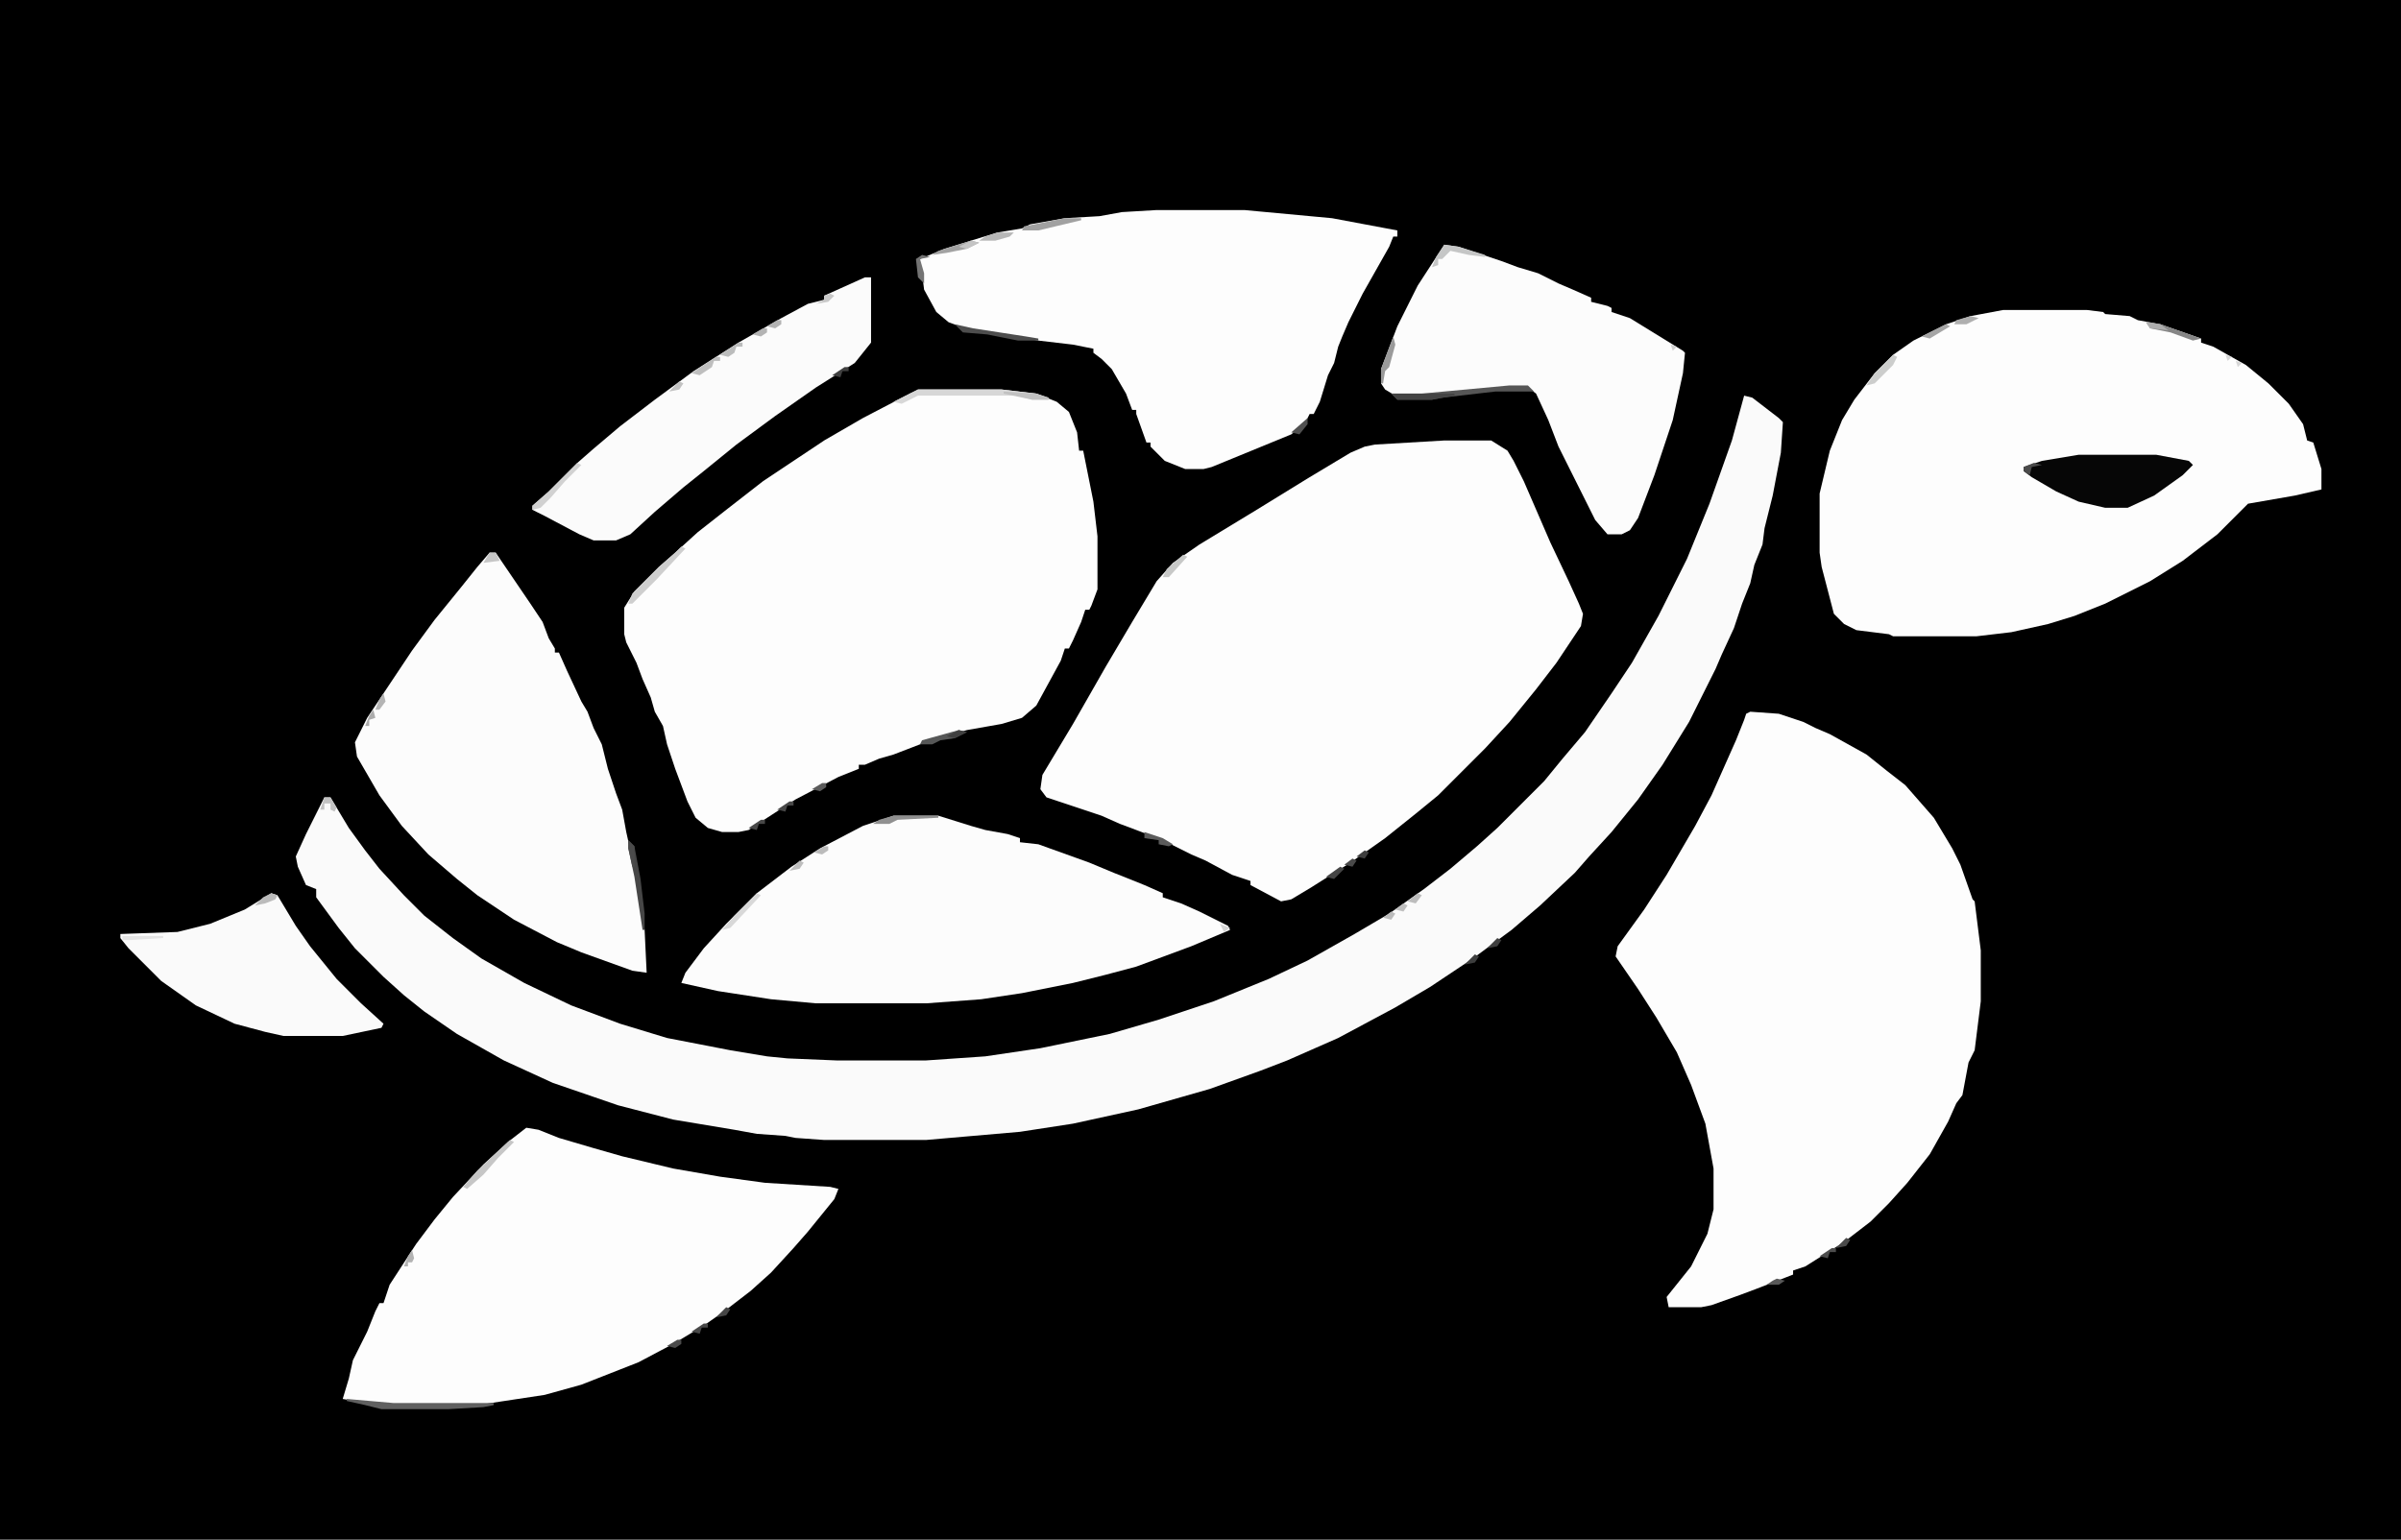
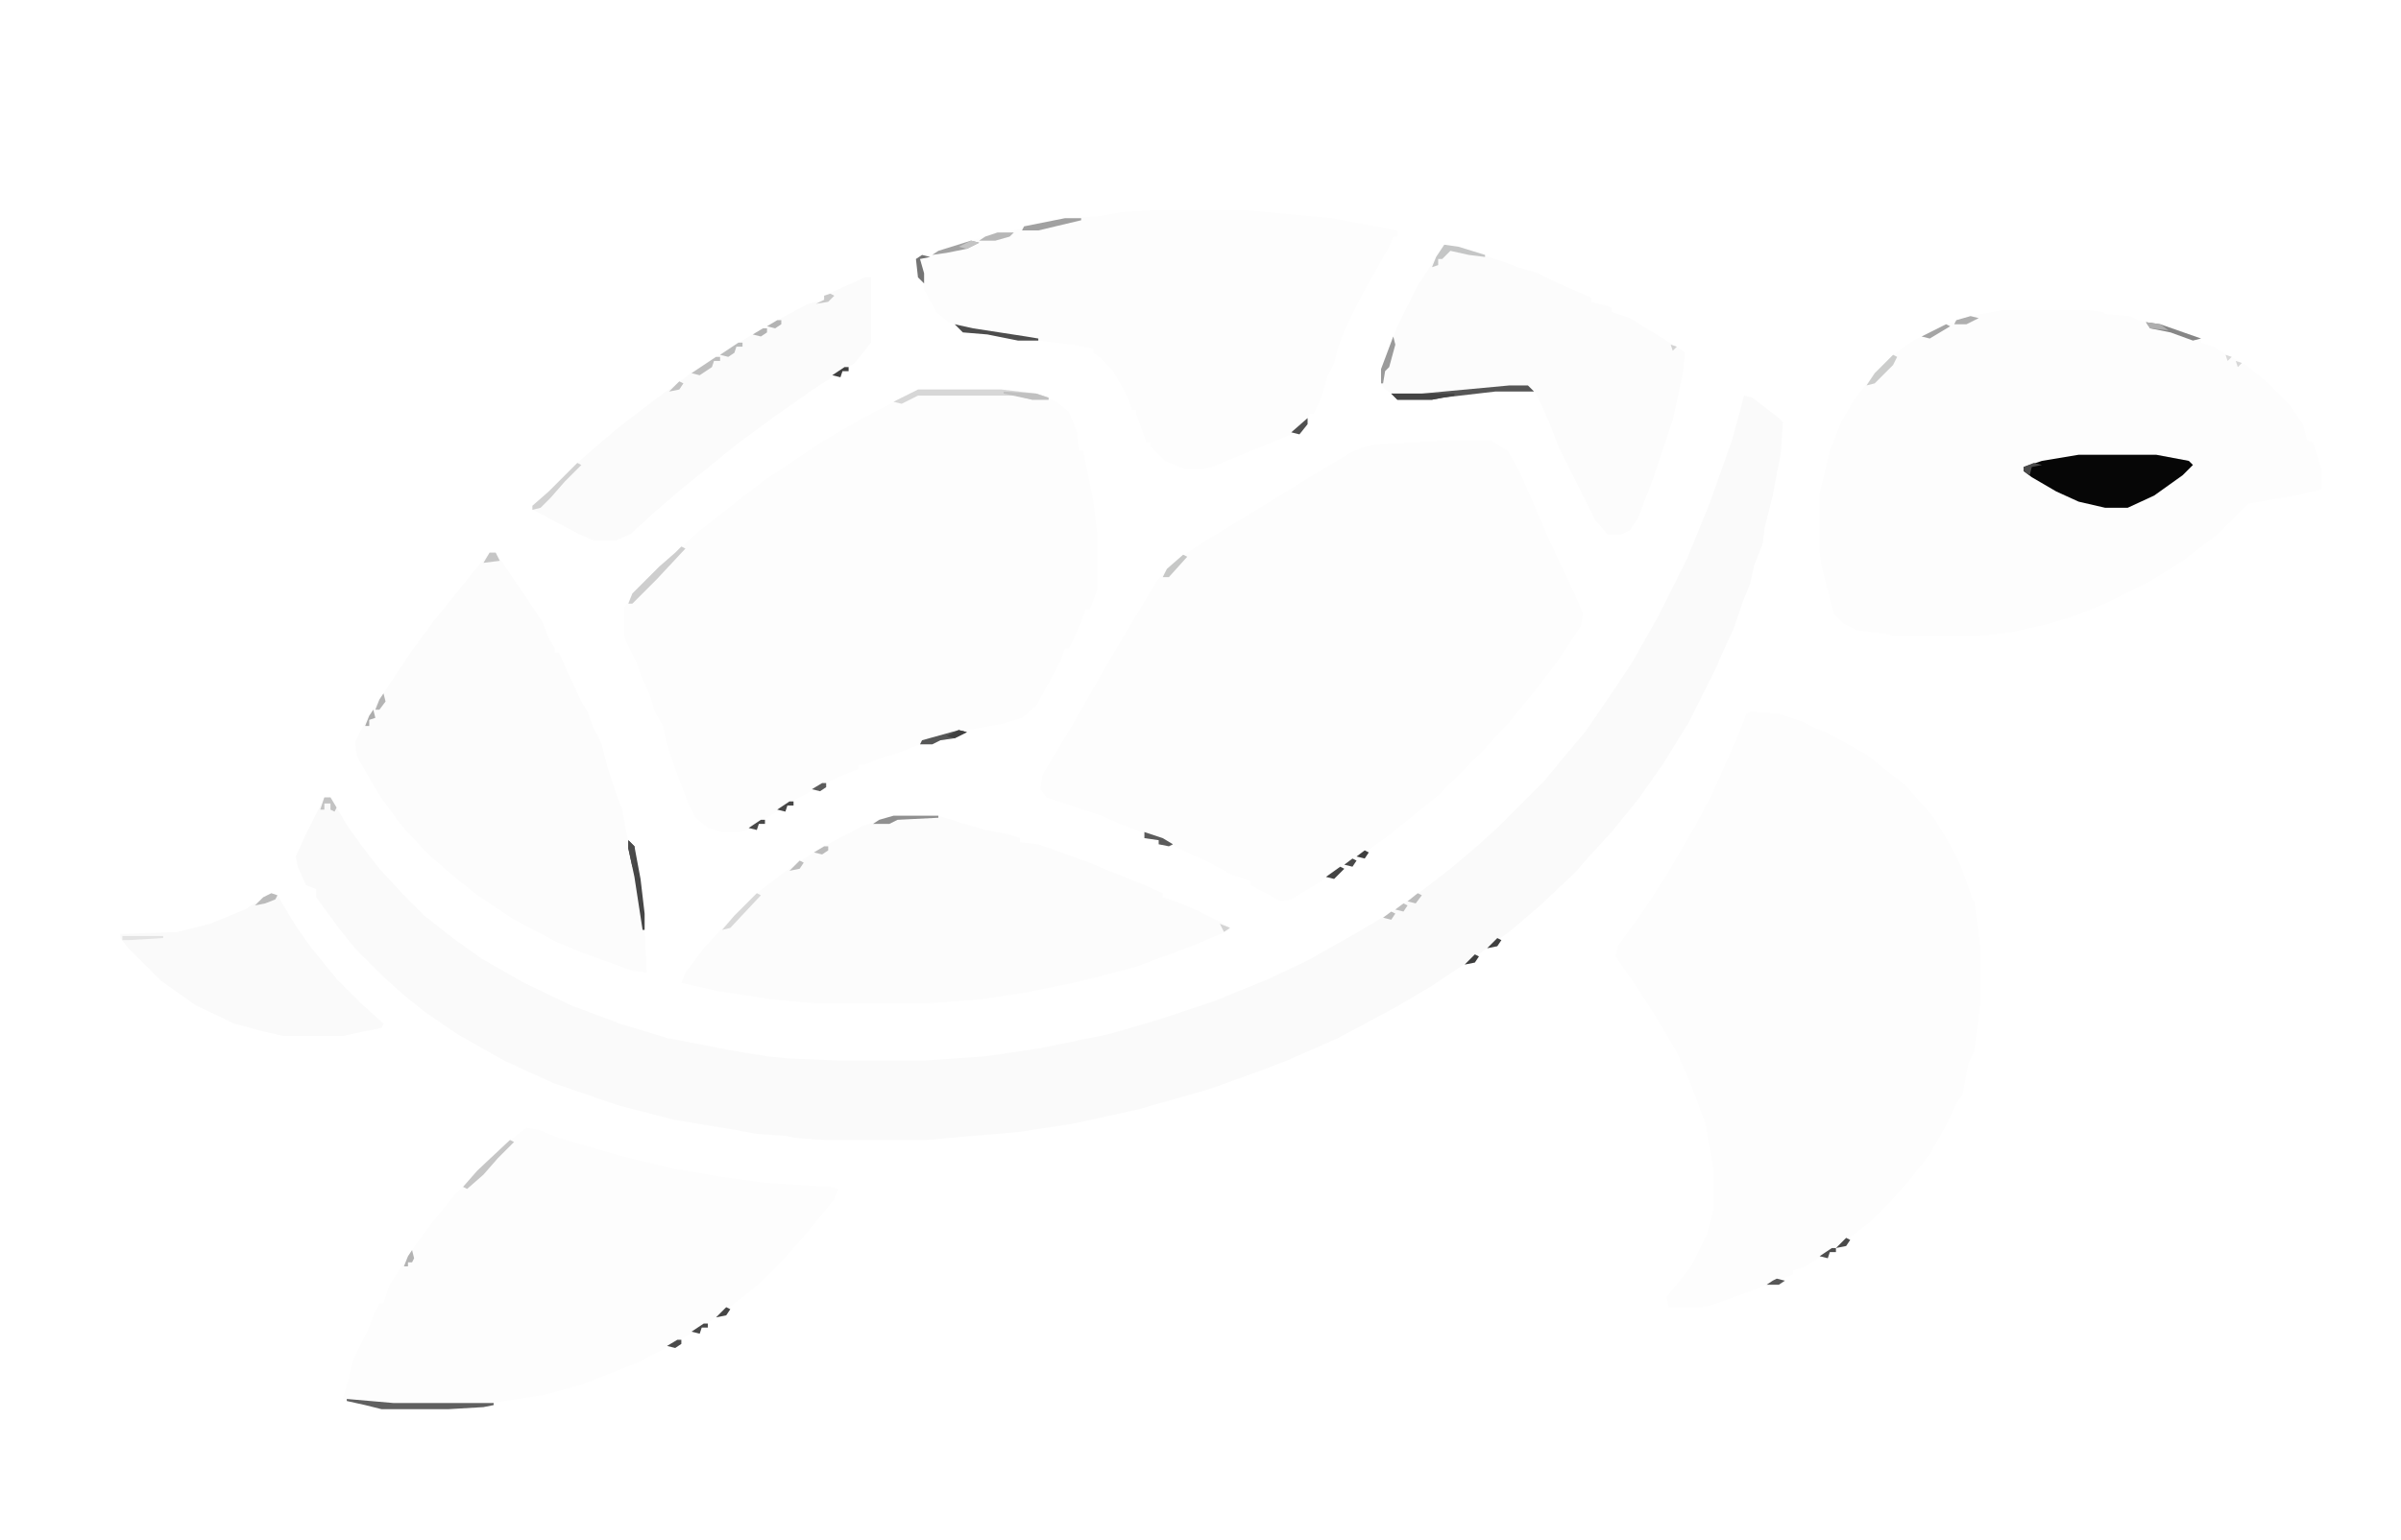
<svg xmlns="http://www.w3.org/2000/svg" version="1.1" width="1177" height="755">
-   <path d="M0,0 L1177,0 L1177,755 L0,755 Z " fill="#000000" transform="translate(0,0)" />
  <path d="M0,0 L23,0 L31,5 L34,10 L39,20 L52,50 L61,69 L66,80 L68,85 L67,91 L55,109 L45,122 L32,138 L20,151 L-3,174 L-14,183 L-29,195 L-46,207 L-65,219 L-75,225 L-80,226 L-95,218 L-95,216 L-104,213 L-117,206 L-124,203 L-138,196 L-151,191 L-159,188 L-168,184 L-189,177 L-195,175 L-198,171 L-197,164 L-182,139 L-166,111 L-153,89 L-141,69 L-133,60 L-120,51 L-92,34 L-66,18 L-46,6 L-39,3 L-34,2 Z " fill="#FDFDFD" transform="translate(708,216)" />
  <path d="M0,0 L4,1 L17,11 L19,13 L18,28 L14,49 L10,65 L9,73 L5,83 L3,92 L-1,102 L-5,114 L-11,127 L-14,134 L-27,160 L-40,181 L-52,198 L-65,214 L-76,226 L-83,234 L-100,250 L-114,262 L-133,276 L-154,290 L-171,300 L-199,315 L-224,326 L-237,331 L-262,340 L-276,344 L-297,350 L-329,357 L-355,361 L-401,365 L-451,365 L-465,364 L-470,363 L-484,362 L-495,360 L-525,355 L-552,348 L-584,337 L-608,326 L-631,313 L-647,302 L-657,294 L-667,285 L-681,271 L-689,261 L-700,246 L-700,242 L-705,240 L-709,231 L-710,226 L-705,215 L-696,197 L-693,197 L-684,212 L-676,223 L-669,232 L-657,245 L-647,255 L-633,266 L-619,276 L-598,288 L-575,299 L-551,308 L-528,315 L-497,321 L-479,324 L-469,325 L-445,326 L-401,326 L-372,324 L-345,320 L-311,313 L-287,306 L-260,297 L-233,286 L-214,277 L-191,264 L-174,254 L-157,242 L-144,232 L-131,221 L-121,212 L-98,189 L-89,178 L-78,165 L-65,146 L-55,131 L-42,108 L-28,80 L-17,53 L-6,22 Z " fill="#FAFAFA" transform="translate(855,194)" />
  <path d="M0,0 L41,0 L58,2 L68,6 L74,11 L78,21 L79,30 L81,30 L86,55 L88,72 L88,98 L85,106 L84,108 L82,108 L80,114 L76,123 L74,127 L72,127 L70,133 L58,155 L51,161 L41,164 L24,167 L10,171 L1,174 L-12,179 L-19,181 L-26,184 L-29,184 L-29,186 L-39,190 L-60,201 L-77,212 L-83,216 L-88,217 L-96,217 L-103,215 L-109,210 L-113,202 L-119,186 L-123,174 L-125,165 L-129,158 L-131,151 L-135,142 L-138,134 L-143,124 L-144,120 L-144,107 L-139,99 L-127,87 L-119,80 L-108,70 L-94,59 L-76,45 L-46,25 L-27,14 L-4,2 Z " fill="#FDFDFD" transform="translate(450,191)" />
  <path d="M0,0 L14,1 L26,5 L32,8 L39,11 L57,21 L67,29 L76,36 L83,44 L90,52 L99,67 L103,75 L109,92 L110,93 L113,117 L113,142 L110,166 L107,172 L104,188 L101,192 L97,201 L88,217 L77,231 L68,241 L59,250 L46,260 L27,272 L21,274 L21,276 L3,283 L-5,286 L-19,291 L-24,292 L-40,292 L-41,287 L-29,272 L-21,256 L-18,244 L-18,224 L-22,202 L-29,183 L-36,167 L-46,150 L-55,136 L-66,120 L-65,115 L-52,97 L-41,80 L-27,56 L-19,41 L-7,14 L-3,4 L-2,1 Z " fill="#FDFDFD" transform="translate(858,349)" />
  <path d="M0,0 L41,0 L49,1 L50,2 L62,3 L66,5 L77,7 L97,14 L97,16 L103,18 L119,27 L130,36 L140,46 L147,56 L149,64 L152,65 L156,78 L156,88 L143,91 L120,95 L105,110 L88,123 L72,133 L50,144 L35,150 L22,154 L4,158 L-13,160 L-54,160 L-56,159 L-72,157 L-78,154 L-83,149 L-89,126 L-90,119 L-90,90 L-85,69 L-79,54 L-73,44 L-63,31 L-54,22 L-44,15 L-28,7 L-16,3 Z " fill="#FDFDFD" transform="translate(982,152)" />
  <path d="M0,0 L6,1 L16,5 L33,10 L47,14 L72,20 L95,24 L117,27 L149,29 L153,30 L151,35 L138,51 L131,59 L120,71 L110,80 L97,90 L87,97 L72,106 L55,115 L27,126 L9,131 L-24,136 L-65,136 L-84,134 L-90,133 L-87,123 L-85,114 L-78,100 L-74,90 L-72,86 L-70,86 L-67,77 L-54,57 L-45,45 L-36,34 L-21,18 L-9,7 Z " fill="#FDFDFD" transform="translate(258,553)" />
  <path d="M0,0 L43,0 L86,4 L118,10 L118,13 L116,13 L114,18 L101,41 L94,55 L91,62 L89,67 L87,75 L84,81 L80,94 L77,100 L75,100 L73,104 L66,110 L27,126 L23,127 L14,127 L4,123 L-3,116 L-3,114 L-5,114 L-10,100 L-10,98 L-12,98 L-15,90 L-22,78 L-27,73 L-31,70 L-31,68 L-41,66 L-58,64 L-81,60 L-94,58 L-102,55 L-108,50 L-114,39 L-115,31 L-116,30 L-116,24 L-104,19 L-91,15 L-78,11 L-66,9 L-62,7 L-45,4 L-28,3 L-17,1 Z " fill="#FDFDFD" transform="translate(567,103)" />
  <path d="M0,0 L3,0 L20,25 L26,34 L29,42 L32,47 L32,49 L34,49 L38,58 L45,73 L48,78 L51,86 L55,94 L58,106 L62,118 L65,126 L67,137 L73,164 L76,185 L77,206 L70,205 L45,196 L33,191 L12,180 L-6,168 L-16,160 L-30,148 L-43,134 L-54,119 L-65,100 L-66,93 L-60,81 L-38,48 L-27,33 L-14,17 L-6,7 Z " fill="#FCFCFC" transform="translate(240,271)" />
  <path d="M0,0 L22,0 L38,5 L45,7 L56,9 L62,11 L62,13 L71,14 L96,23 L108,28 L123,34 L132,38 L132,40 L141,43 L150,47 L164,54 L165,56 L146,64 L119,74 L104,78 L88,82 L63,87 L43,90 L16,92 L-38,92 L-60,90 L-86,86 L-104,82 L-102,77 L-93,65 L-82,53 L-67,38 L-50,25 L-36,16 L-15,5 Z " fill="#FCFCFC" transform="translate(438,400)" />
  <path d="M0,0 L7,1 L28,8 L36,11 L46,14 L56,19 L63,22 L72,26 L72,28 L80,30 L82,31 L82,33 L91,36 L104,44 L117,52 L118,53 L117,63 L112,86 L106,104 L103,113 L95,134 L91,140 L87,142 L80,142 L74,135 L61,109 L56,99 L51,86 L45,73 L41,70 L32,70 L-11,74 L-24,74 L-29,71 L-31,68 L-31,61 L-23,40 L-19,32 L-13,20 Z " fill="#FCFCFC" transform="translate(708,120)" />
  <path d="M0,0 L3,0 L3,32 L-5,42 L-24,54 L-44,68 L-63,82 L-79,95 L-89,103 L-103,115 L-115,126 L-122,129 L-133,129 L-140,126 L-157,117 L-163,114 L-163,112 L-155,105 L-141,91 L-133,84 L-120,73 L-103,60 L-84,46 L-62,32 L-41,20 L-28,13 L-20,11 L-20,9 Z " fill="#FBFBFB" transform="translate(424,136)" />
  <path d="M0,0 L3,1 L12,16 L19,26 L32,42 L39,49 L44,54 L55,64 L54,66 L35,70 L6,70 L-3,68 L-18,64 L-37,55 L-54,43 L-70,27 L-74,22 L-74,20 L-46,19 L-30,15 L-13,8 Z " fill="#FAFAFA" transform="translate(133,438)" />
  <path d="M0,0 L38,0 L54,3 L56,5 L51,10 L37,20 L24,26 L13,26 L0,23 L-11,18 L-23,11 L-27,8 L-27,6 L-18,3 Z " fill="#060606" transform="translate(1019,223)" />
  <path d="M0,0 L41,0 L58,2 L64,4 L64,5 L56,5 L48,3 L0,3 L-8,7 L-12,6 Z " fill="#D7D7D7" transform="translate(450,191)" />
  <path d="M0,0 L9,0 L12,3 L-7,3 L-33,6 L-38,7 L-55,7 L-58,4 L-43,4 Z " fill="#565656" transform="translate(740,189)" />
  <path d="M0,0 L23,2 L72,2 L72,3 L67,4 L50,5 L17,5 L9,3 L0,1 Z " fill="#606060" transform="translate(170,686)" />
  <path d="M0,0 L2,1 L-12,16 L-24,28 L-26,28 L-24,23 L-11,10 L-3,3 Z " fill="#CECECE" transform="translate(334,268)" />
  <path d="M0,0 L2,1 L-6,9 L-13,17 L-21,24 L-23,23 L-16,15 Z " fill="#C6C6C6" transform="translate(250,559)" />
  <path d="M0,0 L3,3 L6,19 L8,36 L8,44 L7,44 L3,18 L0,4 Z " fill="#464646" transform="translate(308,412)" />
  <path d="M0,0 L9,2 L35,6 L41,7 L41,8 L31,8 L16,5 L4,4 Z " fill="#4D4D4D" transform="translate(468,159)" />
  <path d="M0,0 L31,0 L31,1 L20,3 L3,3 Z " fill="#444444" transform="translate(682,193)" />
  <path d="M0,0 L2,1 L-6,9 L-13,17 L-18,22 L-22,23 L-22,21 L-14,14 Z " fill="#D1D1D1" transform="translate(283,227)" />
  <path d="M0,0 L7,1 L20,5 L20,6 L12,5 L3,3 L-1,7 L-3,7 L-3,10 L-6,11 L-4,6 Z " fill="#C5C6C6" transform="translate(708,120)" />
  <path d="M0,0 L8,0 L8,1 L-13,6 L-21,6 L-20,4 Z " fill="#A1A1A1" transform="translate(522,107)" />
  <path d="M0,0 L2,1 L0,5 L-9,14 L-13,15 L-9,9 Z " fill="#CCCDCC" transform="translate(928,174)" />
  <path d="M0,0 L2,1 L-13,17 L-17,18 L-11,11 Z " fill="#D8D8D8" transform="translate(371,438)" />
  <path d="M0,0 L7,1 L27,8 L23,9 L12,5 L2,3 Z " fill="#868686" transform="translate(1052,158)" />
  <path d="M0,0 L22,0 L22,1 L2,2 L-2,4 L-10,4 L-7,2 Z " fill="#909090" transform="translate(438,400)" />
  <path d="M0,0 L4,1 L-2,4 L-9,5 L-13,7 L-19,7 L-18,5 Z " fill="#565757" transform="translate(470,358)" />
  <path d="M0,0 L1,4 L-2,15 L-4,17 L-5,23 L-6,23 L-6,16 Z " fill="#9A9A9A" transform="translate(683,165)" />
  <path d="M0,0 L4,1 L-2,4 L-12,6 L-19,7 L-16,5 Z " fill="#A2A2A2" transform="translate(476,118)" />
  <path d="M0,0 L2,1 L-7,11 L-10,11 L-8,7 Z " fill="#C7C8C7" transform="translate(580,272)" />
  <path d="M0,0 L16,1 L22,3 L22,4 L14,4 L0,1 Z " fill="#C1C1C1" transform="translate(492,192)" />
  <path d="M0,0 L2,0 L2,2 L-1,2 L-2,5 L-8,9 L-12,8 Z " fill="#BEBEBE" transform="translate(351,175)" />
  <path d="M0,0 L8,0 L6,2 L-1,4 L-9,4 L-6,2 Z " fill="#B7B7B7" transform="translate(489,114)" />
  <path d="M0,0 L4,1 L-1,2 L1,9 L1,14 L-2,11 L-3,2 Z " fill="#747474" transform="translate(452,125)" />
  <path d="M0,0 L9,3 L14,6 L12,7 L7,6 L7,4 L0,3 Z " fill="#5B5B5B" transform="translate(561,408)" />
  <path d="M0,0 L2,1 L-8,7 L-12,6 Z " fill="#A5A5A5" transform="translate(954,159)" />
  <path d="M0,0 L20,0 L20,1 L3,2 L0,2 Z " fill="#E4E4E4" transform="translate(60,459)" />
  <path d="M0,0 L3,1 L2,3 L-3,5 L-8,6 L-4,2 Z " fill="#BBBBBB" transform="translate(133,438)" />
  <path d="M0,0 L3,0 L6,5 L5,7 L3,6 L3,3 L0,3 L0,6 L-2,6 Z " fill="#C3C3C3" transform="translate(159,391)" />
  <path d="M0,0 L2,0 L2,2 L-1,2 L-2,5 L-5,7 L-9,6 Z " fill="#BBBCBC" transform="translate(362,168)" />
  <path d="M0,0 L7,1 L11,4 L2,3 Z " fill="#AEAEAE" transform="translate(1052,158)" />
  <path d="M0,0 L4,1 L-2,4 L-8,4 L-7,2 Z " fill="#AFAFAF" transform="translate(966,155)" />
  <path d="M0,0 L3,0 L5,4 L-3,5 Z " fill="#C6C6C6" transform="translate(240,271)" />
  <path d="M0,0 L2,1 L-3,6 L-7,5 Z " fill="#444444" transform="translate(657,425)" />
  <path d="M0,0 L3,3 L3,13 L2,13 L0,4 Z " fill="#4B4B4B" transform="translate(308,412)" />
  <path d="M0,0 L4,1 L-1,2 L-2,6 L-5,4 L-5,2 Z " fill="#4A4A4A" transform="translate(997,227)" />
  <path d="M0,0 L0,3 L-4,8 L-8,7 Z " fill="#505050" transform="translate(641,205)" />
  <path d="M0,0 L1,4 L0,6 L-2,6 L-2,8 L-4,8 L-2,3 Z " fill="#B3B3B3" transform="translate(202,613)" />
  <path d="M0,0 L1,4 L-2,8 L-4,8 L-2,3 Z " fill="#B4B4B4" transform="translate(188,340)" />
  <path d="M0,0 L2,1 L-1,4 L-7,5 L-3,3 L-3,1 Z " fill="#C9C9C9" transform="translate(407,144)" />
  <path d="M0,0 L2,0 L2,2 L-1,2 L-2,5 L-6,4 Z " fill="#484848" transform="translate(345,649)" />
  <path d="M0,0 L2,0 L2,2 L-1,2 L-2,5 L-6,4 Z " fill="#4D4D4D" transform="translate(898,612)" />
  <path d="M0,0 L2,0 L2,2 L-1,2 L-2,5 L-6,4 Z " fill="#484848" transform="translate(373,402)" />
  <path d="M0,0 L2,0 L2,2 L-1,2 L-2,5 L-6,4 Z " fill="#474747" transform="translate(387,393)" />
  <path d="M0,0 L4,1 L-2,4 L-6,3 Z " fill="#404040" transform="translate(470,358)" />
  <path d="M0,0 L1,4 L-2,5 L-2,8 L-4,8 L-2,3 Z " fill="#ACACAC" transform="translate(183,348)" />
  <path d="M0,0 L2,0 L2,2 L-1,2 L-2,5 L-6,4 Z " fill="#3F3F3F" transform="translate(414,180)" />
  <path d="M0,0 L4,1 L-2,4 L-6,3 Z " fill="#C4C4C4" transform="translate(476,118)" />
  <path d="M0,0 L2,0 L2,2 L-1,4 L-5,3 Z " fill="#4A4A4A" transform="translate(332,657)" />
  <path d="M0,0 L2,1 L0,4 L-5,5 Z " fill="#454545" transform="translate(356,641)" />
  <path d="M0,0 L4,1 L1,3 L-5,3 L-2,1 Z " fill="#585858" transform="translate(871,627)" />
  <path d="M0,0 L2,1 L0,4 L-5,5 Z " fill="#4A4A4A" transform="translate(905,607)" />
  <path d="M0,0 L2,1 L0,4 L-5,5 Z " fill="#3D3E3E" transform="translate(723,468)" />
  <path d="M0,0 L2,1 L0,4 L-5,5 Z " fill="#3F3F3F" transform="translate(734,460)" />
  <path d="M0,0 L2,1 L-1,5 L-5,4 Z " fill="#BDBDBD" transform="translate(695,438)" />
  <path d="M0,0 L2,1 L0,4 L-5,5 Z " fill="#BEBEBE" transform="translate(392,422)" />
  <path d="M0,0 L2,0 L2,2 L-1,4 L-5,3 Z " fill="#BBBBBB" transform="translate(404,415)" />
  <path d="M0,0 L2,0 L2,2 L-1,4 L-5,3 Z " fill="#5B5B5B" transform="translate(403,384)" />
  <path d="M0,0 L2,1 L0,4 L-5,5 Z " fill="#C2C2C2" transform="translate(333,187)" />
  <path d="M0,0 L2,0 L2,2 L-1,4 L-5,3 Z " fill="#B3B3B3" transform="translate(374,161)" />
  <path d="M0,0 L2,0 L2,2 L-1,4 L-5,3 Z " fill="#B3B3B3" transform="translate(381,157)" />
  <path d="M0,0 L2,1 L0,4 L-4,3 Z " fill="#BCBCBC" transform="translate(682,447)" />
  <path d="M0,0 L2,1 L0,4 L-4,3 Z " fill="#BFBFBF" transform="translate(688,443)" />
  <path d="M0,0 L2,1 L0,4 L-4,3 Z " fill="#494949" transform="translate(663,421)" />
  <path d="M0,0 L2,1 L0,4 L-4,3 Z " fill="#3E3E3E" transform="translate(669,417)" />
  <path d="M0,0 L5,2 L2,4 Z " fill="#D4D4D4" transform="translate(598,453)" />
  <path d="M0,0 L3,1 L1,3 Z " fill="#D7D7D7" transform="translate(1096,177)" />
  <path d="M0,0 L3,1 L1,3 Z " fill="#D9D9D9" transform="translate(1091,174)" />
  <path d="M0,0 L3,1 L1,3 Z " fill="#D3D3D3" transform="translate(819,169)" />
</svg>
